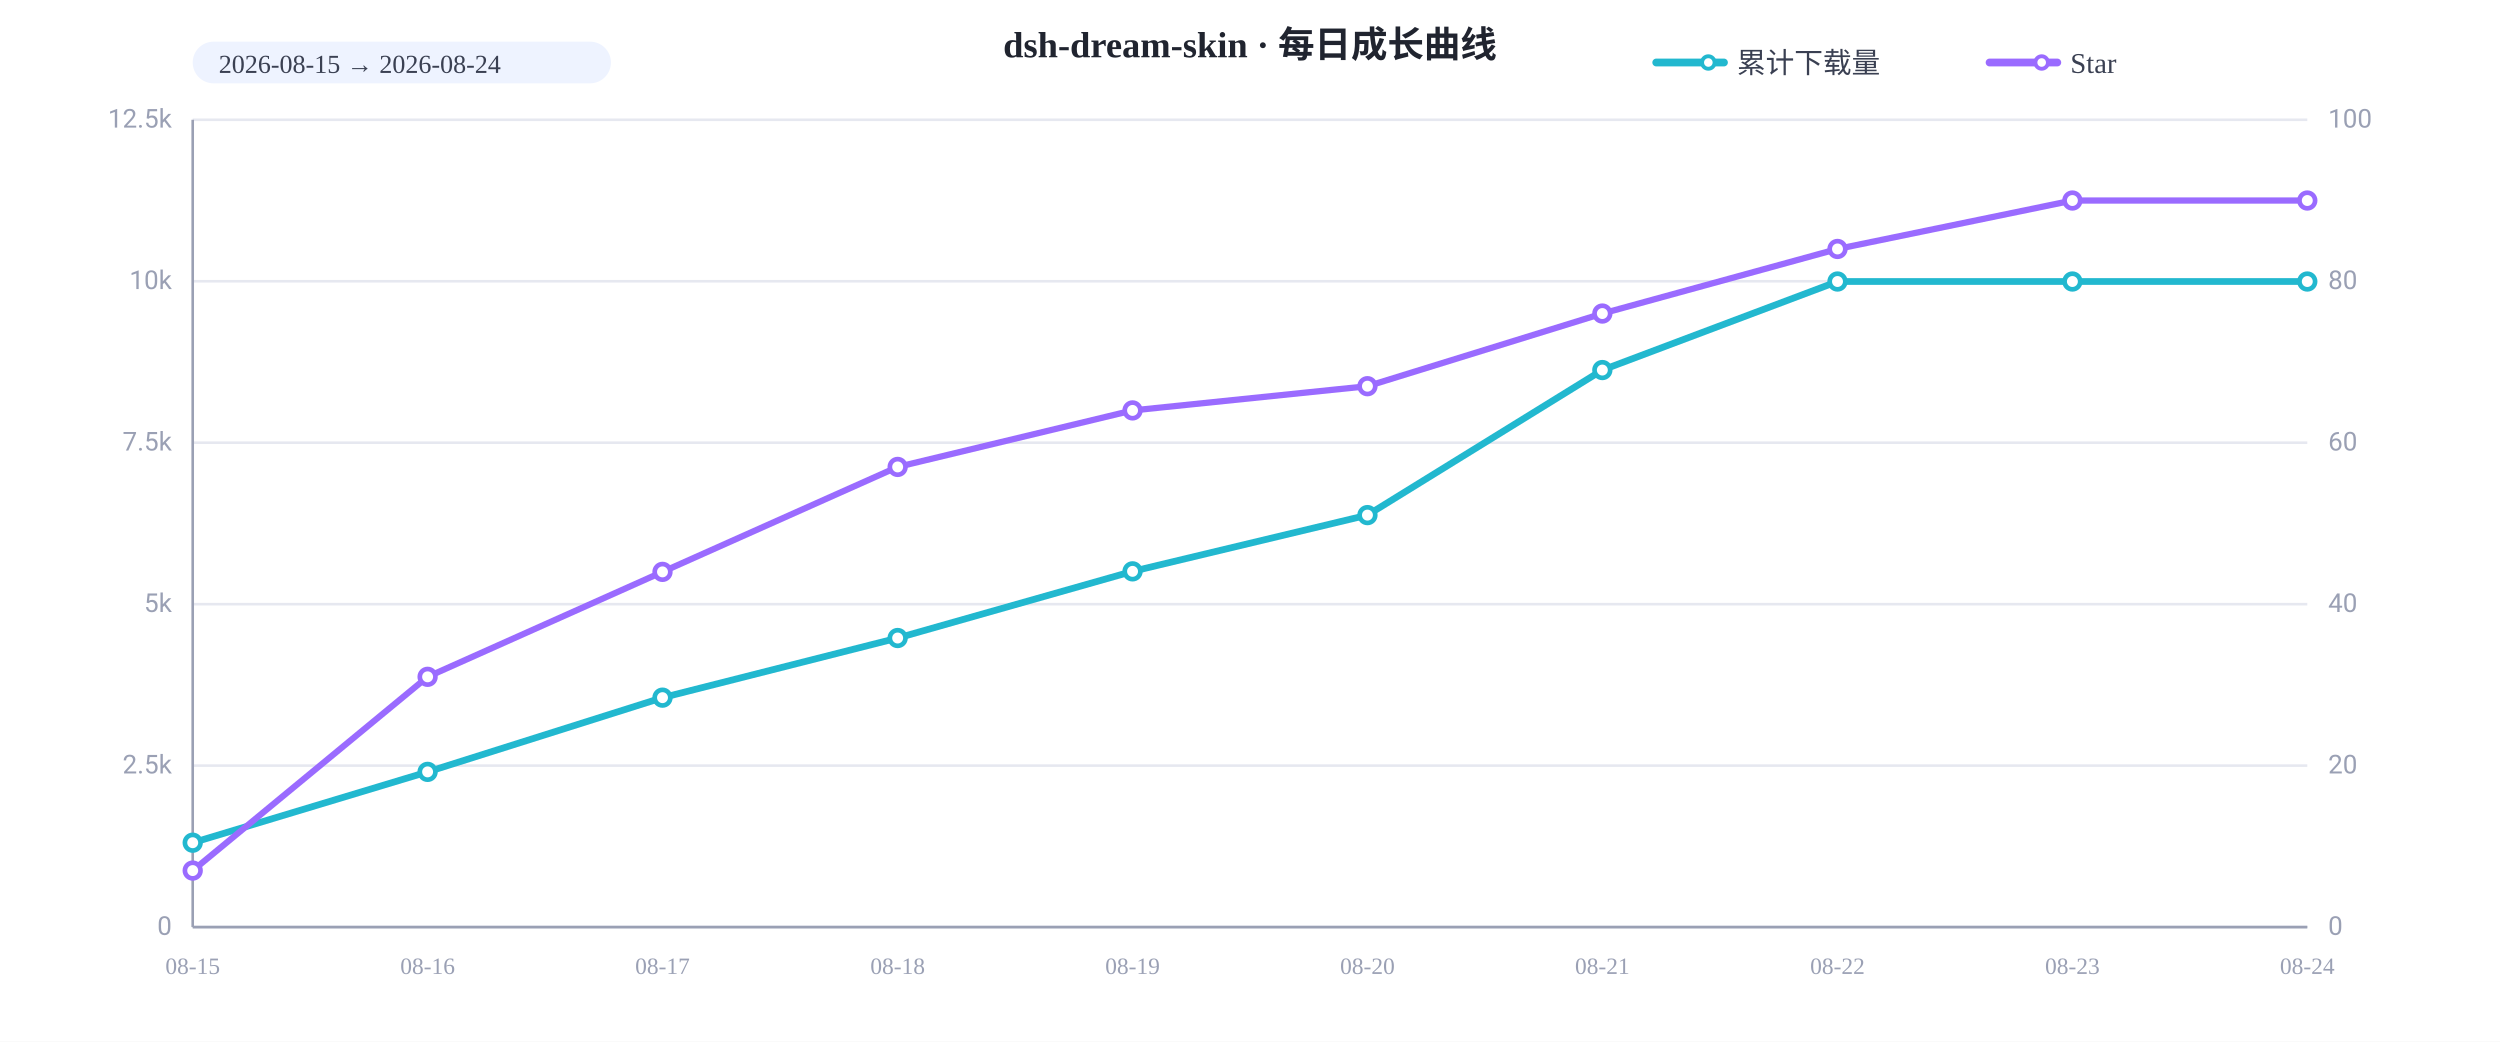
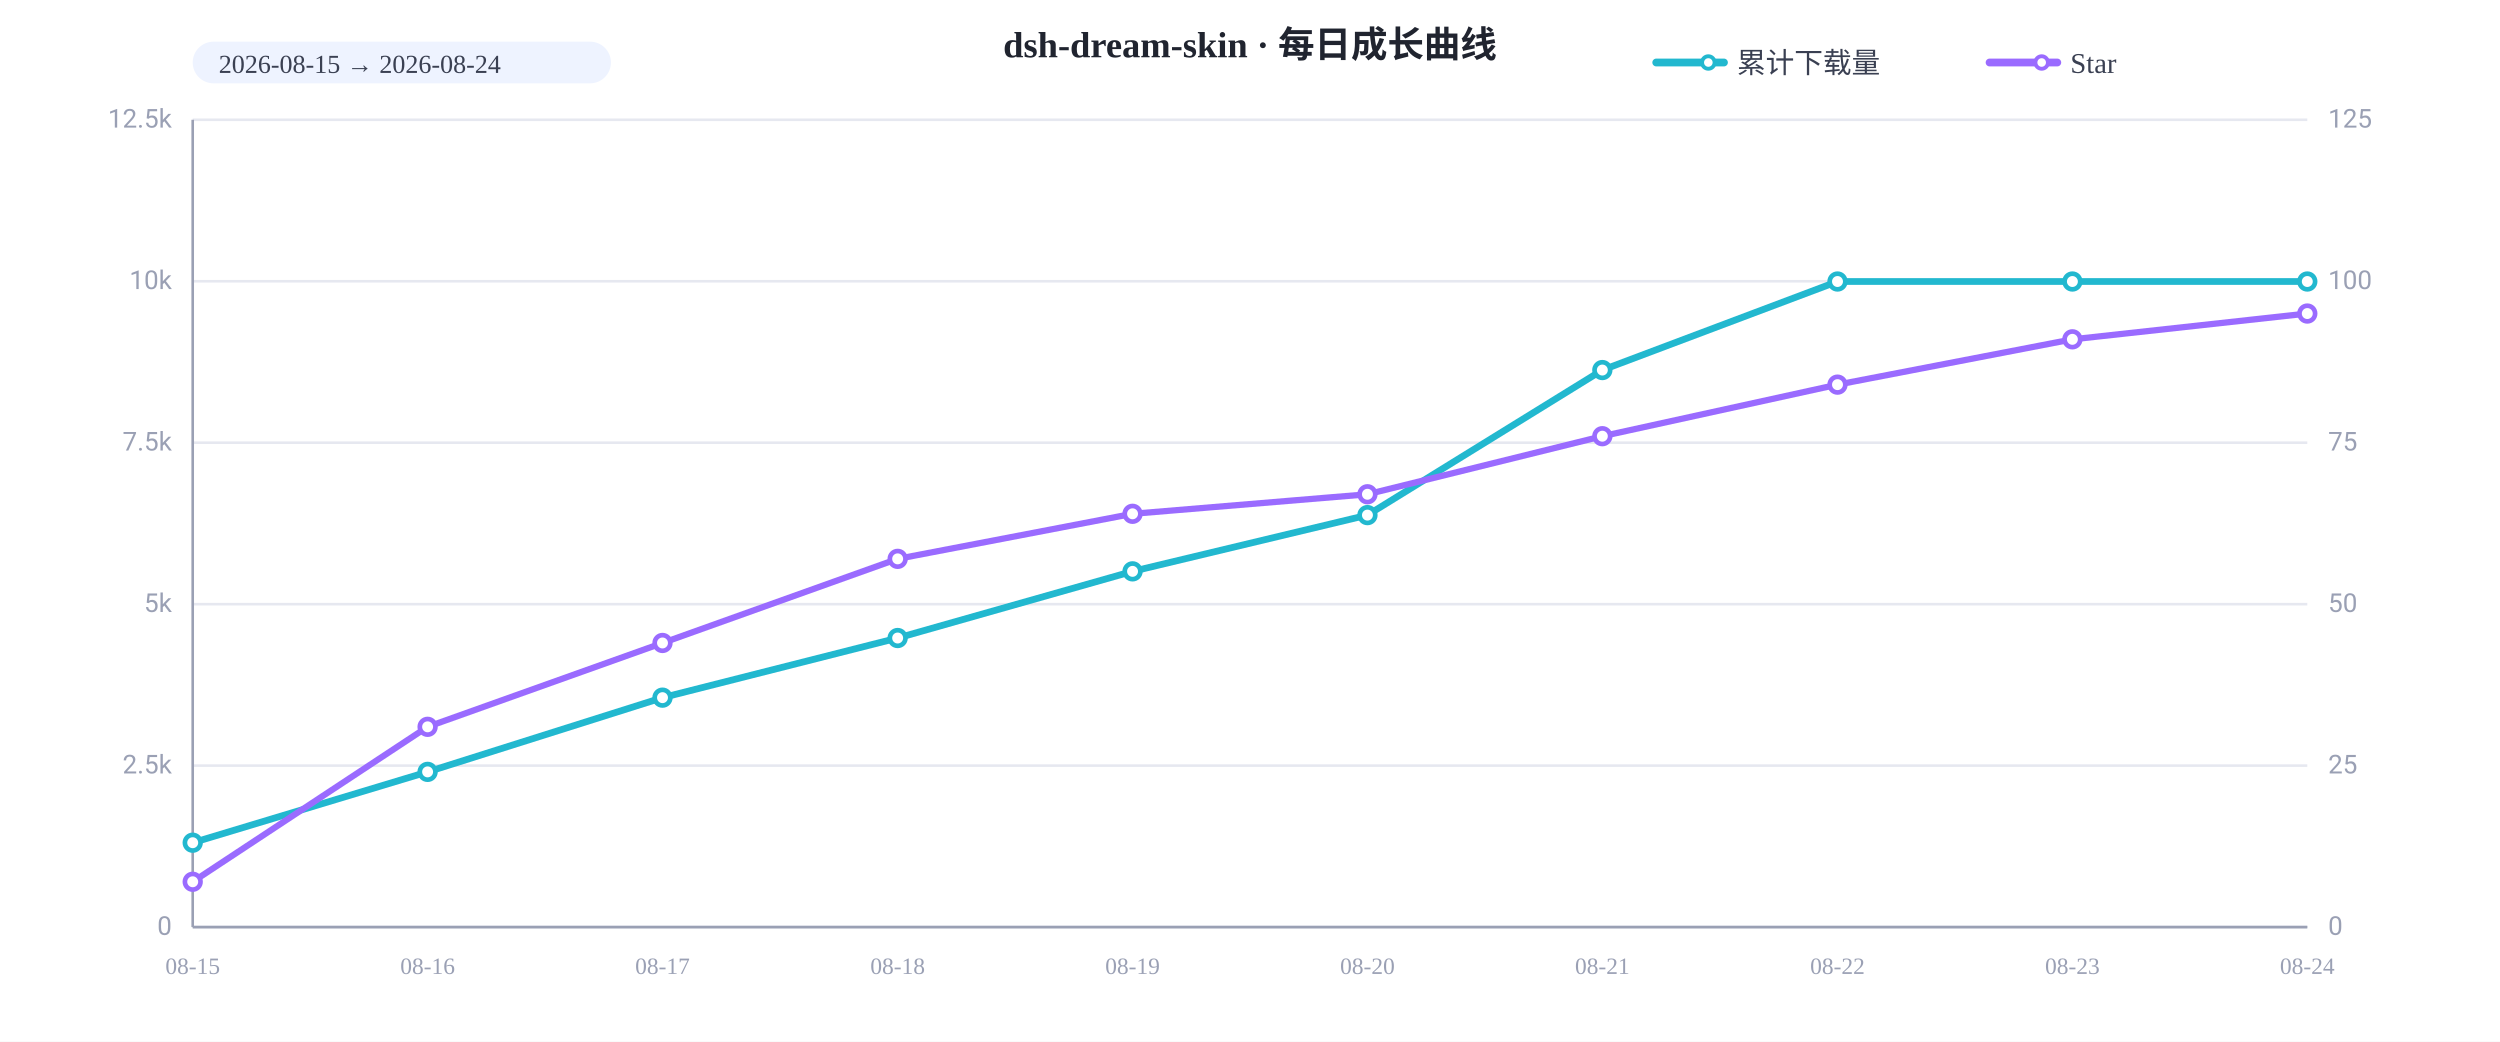
<svg xmlns="http://www.w3.org/2000/svg" width="960" height="400" viewBox="0 0 960 400" role="img" aria-label="dsh-dream-skin 每日 Star 与累计下载量双轴折线图">
  <rect width="960" height="400" fill="#ffffff" />
  <text x="480" y="22" text-anchor="middle" font-size="14" font-weight="600" fill="#20242f">dsh-dream-skin · 每日成长曲线</text>
  <rect x="74" y="16" width="160.6" height="16" rx="8" fill="#eef3ff" />
  <text x="84" y="28" font-size="10" fill="#3a4052">2026-08-15 → 2026-08-24</text>
  <g transform="translate(636, 16)">
    <line x1="0" y1="8" x2="26" y2="8" stroke="#22b8cf" stroke-width="3" stroke-linecap="round" />
    <circle cx="20" cy="8" r="2.4" fill="#fff" stroke="#22b8cf" stroke-width="1.5" />
    <text x="31" y="12" font-size="11" fill="#3a4052">累计下载量</text>
    <line x1="128" y1="8" x2="154" y2="8" stroke="#9a6bff" stroke-width="3" stroke-linecap="round" />
    <circle cx="148" cy="8" r="2.4" fill="#fff" stroke="#9a6bff" stroke-width="1.5" />
    <text x="159" y="12" font-size="11" fill="#3a4052">Star</text>
  </g>
  <line x1="74" y1="356.0" x2="886" y2="356.0" stroke="#ccd0dd" stroke-width="1" />
  <line x1="74" y1="294.0" x2="886" y2="294.0" stroke="#e6e8f0" stroke-width="1" />
  <line x1="74" y1="232.0" x2="886" y2="232.0" stroke="#e6e8f0" stroke-width="1" />
  <line x1="74" y1="170.0" x2="886" y2="170.0" stroke="#e6e8f0" stroke-width="1" />
  <line x1="74" y1="108.0" x2="886" y2="108.0" stroke="#e6e8f0" stroke-width="1" />
  <line x1="74" y1="46.0" x2="886" y2="46.0" stroke="#e6e8f0" stroke-width="1" />
  <g font-family="system-ui, -apple-system, 'Segoe UI', Roboto, 'Helvetica Neue', Arial, sans-serif">
    <text x="66" y="359.0" text-anchor="end" font-size="10" fill="#9aa0b4">0</text>
    <text x="66" y="297.0" text-anchor="end" font-size="10" fill="#9aa0b4">2.5k</text>
    <text x="66" y="235.0" text-anchor="end" font-size="10" fill="#9aa0b4">5k</text>
    <text x="66" y="173.0" text-anchor="end" font-size="10" fill="#9aa0b4">7.5k</text>
    <text x="66" y="111.0" text-anchor="end" font-size="10" fill="#9aa0b4">10k</text>
    <text x="66" y="49.0" text-anchor="end" font-size="10" fill="#9aa0b4">12.5k</text>
    <text x="894" y="359.0" text-anchor="start" font-size="10" fill="#9aa0b4">0</text>
-     <text x="894" y="297.0" text-anchor="start" font-size="10" fill="#9aa0b4">20</text>
-     <text x="894" y="235.0" text-anchor="start" font-size="10" fill="#9aa0b4">40</text>
-     <text x="894" y="173.0" text-anchor="start" font-size="10" fill="#9aa0b4">60</text>
-     <text x="894" y="111.0" text-anchor="start" font-size="10" fill="#9aa0b4">80</text>
-     <text x="894" y="49.0" text-anchor="start" font-size="10" fill="#9aa0b4">100</text>
+     <text x="894" y="297.0" text-anchor="start" font-size="10" fill="#9aa0b4">25</text>
+     <text x="894" y="235.0" text-anchor="start" font-size="10" fill="#9aa0b4">50</text>
+     <text x="894" y="173.0" text-anchor="start" font-size="10" fill="#9aa0b4">75</text>
+     <text x="894" y="111.0" text-anchor="start" font-size="10" fill="#9aa0b4">100</text>
+     <text x="894" y="49.0" text-anchor="start" font-size="10" fill="#9aa0b4">125</text>
  </g>
  <line x1="74" y1="46" x2="74" y2="356" stroke="#9aa0b4" stroke-width="1" />
  <line x1="74" y1="356" x2="886" y2="356" stroke="#9aa0b4" stroke-width="1" />
  <polyline points="74.0,323.6 164.2,296.4 254.4,267.9 344.7,245.0 434.9,219.4 525.1,197.8 615.3,142.1 705.6,108.1 795.8,108.1 886.0,108.1" fill="none" stroke="#22b8cf" stroke-width="2.6" stroke-linecap="round" stroke-linejoin="round" opacity="1" />
-   <polyline points="74.0,334.3 164.2,259.9 254.4,219.6 344.7,179.3 434.9,157.6 525.1,148.3 615.3,120.4 705.6,95.6 795.8,77.0 886.0,77.0" fill="none" stroke="#9a6bff" stroke-width="2.4" stroke-linecap="round" stroke-linejoin="round" opacity="1" />
+   <polyline points="74.0,338.6 164.2,279.1 254.4,246.9 344.7,214.6 434.9,197.3 525.1,189.8 615.3,167.5 705.6,147.7 795.8,130.3 886.0,120.4" fill="none" stroke="#9a6bff" stroke-width="2.4" stroke-linecap="round" stroke-linejoin="round" opacity="1" />
  <circle cx="74.0" cy="323.6" r="3" fill="#fff" stroke="#22b8cf" stroke-width="1.8" />
  <circle cx="164.2" cy="296.4" r="3" fill="#fff" stroke="#22b8cf" stroke-width="1.8" />
  <circle cx="254.4" cy="267.9" r="3" fill="#fff" stroke="#22b8cf" stroke-width="1.8" />
  <circle cx="344.7" cy="245.0" r="3" fill="#fff" stroke="#22b8cf" stroke-width="1.8" />
  <circle cx="434.9" cy="219.4" r="3" fill="#fff" stroke="#22b8cf" stroke-width="1.8" />
  <circle cx="525.1" cy="197.8" r="3" fill="#fff" stroke="#22b8cf" stroke-width="1.8" />
  <circle cx="615.3" cy="142.1" r="3" fill="#fff" stroke="#22b8cf" stroke-width="1.8" />
  <circle cx="705.6" cy="108.1" r="3" fill="#fff" stroke="#22b8cf" stroke-width="1.8" />
  <circle cx="795.8" cy="108.1" r="3" fill="#fff" stroke="#22b8cf" stroke-width="1.8" />
  <circle cx="886.0" cy="108.1" r="3" fill="#fff" stroke="#22b8cf" stroke-width="1.8" />
-   <circle cx="74.0" cy="334.3" r="3" fill="#fff" stroke="#9a6bff" stroke-width="1.8" />
-   <circle cx="164.2" cy="259.9" r="3" fill="#fff" stroke="#9a6bff" stroke-width="1.8" />
-   <circle cx="254.4" cy="219.6" r="3" fill="#fff" stroke="#9a6bff" stroke-width="1.8" />
-   <circle cx="344.7" cy="179.3" r="3" fill="#fff" stroke="#9a6bff" stroke-width="1.8" />
-   <circle cx="434.9" cy="157.6" r="3" fill="#fff" stroke="#9a6bff" stroke-width="1.8" />
-   <circle cx="525.1" cy="148.3" r="3" fill="#fff" stroke="#9a6bff" stroke-width="1.8" />
-   <circle cx="615.3" cy="120.4" r="3" fill="#fff" stroke="#9a6bff" stroke-width="1.8" />
-   <circle cx="705.6" cy="95.6" r="3" fill="#fff" stroke="#9a6bff" stroke-width="1.8" />
-   <circle cx="795.8" cy="77.0" r="3" fill="#fff" stroke="#9a6bff" stroke-width="1.8" />
-   <circle cx="886.0" cy="77.0" r="3" fill="#fff" stroke="#9a6bff" stroke-width="1.8" />
+   <circle cx="74.0" cy="338.6" r="3" fill="#fff" stroke="#9a6bff" stroke-width="1.8" />
+   <circle cx="164.2" cy="279.1" r="3" fill="#fff" stroke="#9a6bff" stroke-width="1.8" />
+   <circle cx="254.4" cy="246.9" r="3" fill="#fff" stroke="#9a6bff" stroke-width="1.8" />
+   <circle cx="344.7" cy="214.6" r="3" fill="#fff" stroke="#9a6bff" stroke-width="1.8" />
+   <circle cx="434.9" cy="197.3" r="3" fill="#fff" stroke="#9a6bff" stroke-width="1.8" />
+   <circle cx="525.1" cy="189.8" r="3" fill="#fff" stroke="#9a6bff" stroke-width="1.8" />
+   <circle cx="615.3" cy="167.5" r="3" fill="#fff" stroke="#9a6bff" stroke-width="1.8" />
+   <circle cx="705.6" cy="147.7" r="3" fill="#fff" stroke="#9a6bff" stroke-width="1.8" />
+   <circle cx="795.8" cy="130.3" r="3" fill="#fff" stroke="#9a6bff" stroke-width="1.8" />
+   <circle cx="886.0" cy="120.4" r="3" fill="#fff" stroke="#9a6bff" stroke-width="1.8" />
  <text x="74.0" y="374" text-anchor="middle" font-size="9" fill="#9aa0b4">08-15</text>
  <text x="164.2" y="374" text-anchor="middle" font-size="9" fill="#9aa0b4">08-16</text>
  <text x="254.4" y="374" text-anchor="middle" font-size="9" fill="#9aa0b4">08-17</text>
  <text x="344.7" y="374" text-anchor="middle" font-size="9" fill="#9aa0b4">08-18</text>
  <text x="434.9" y="374" text-anchor="middle" font-size="9" fill="#9aa0b4">08-19</text>
  <text x="525.1" y="374" text-anchor="middle" font-size="9" fill="#9aa0b4">08-20</text>
  <text x="615.3" y="374" text-anchor="middle" font-size="9" fill="#9aa0b4">08-21</text>
  <text x="705.6" y="374" text-anchor="middle" font-size="9" fill="#9aa0b4">08-22</text>
  <text x="795.8" y="374" text-anchor="middle" font-size="9" fill="#9aa0b4">08-23</text>
  <text x="886.0" y="374" text-anchor="middle" font-size="9" fill="#9aa0b4">08-24</text>
</svg>
